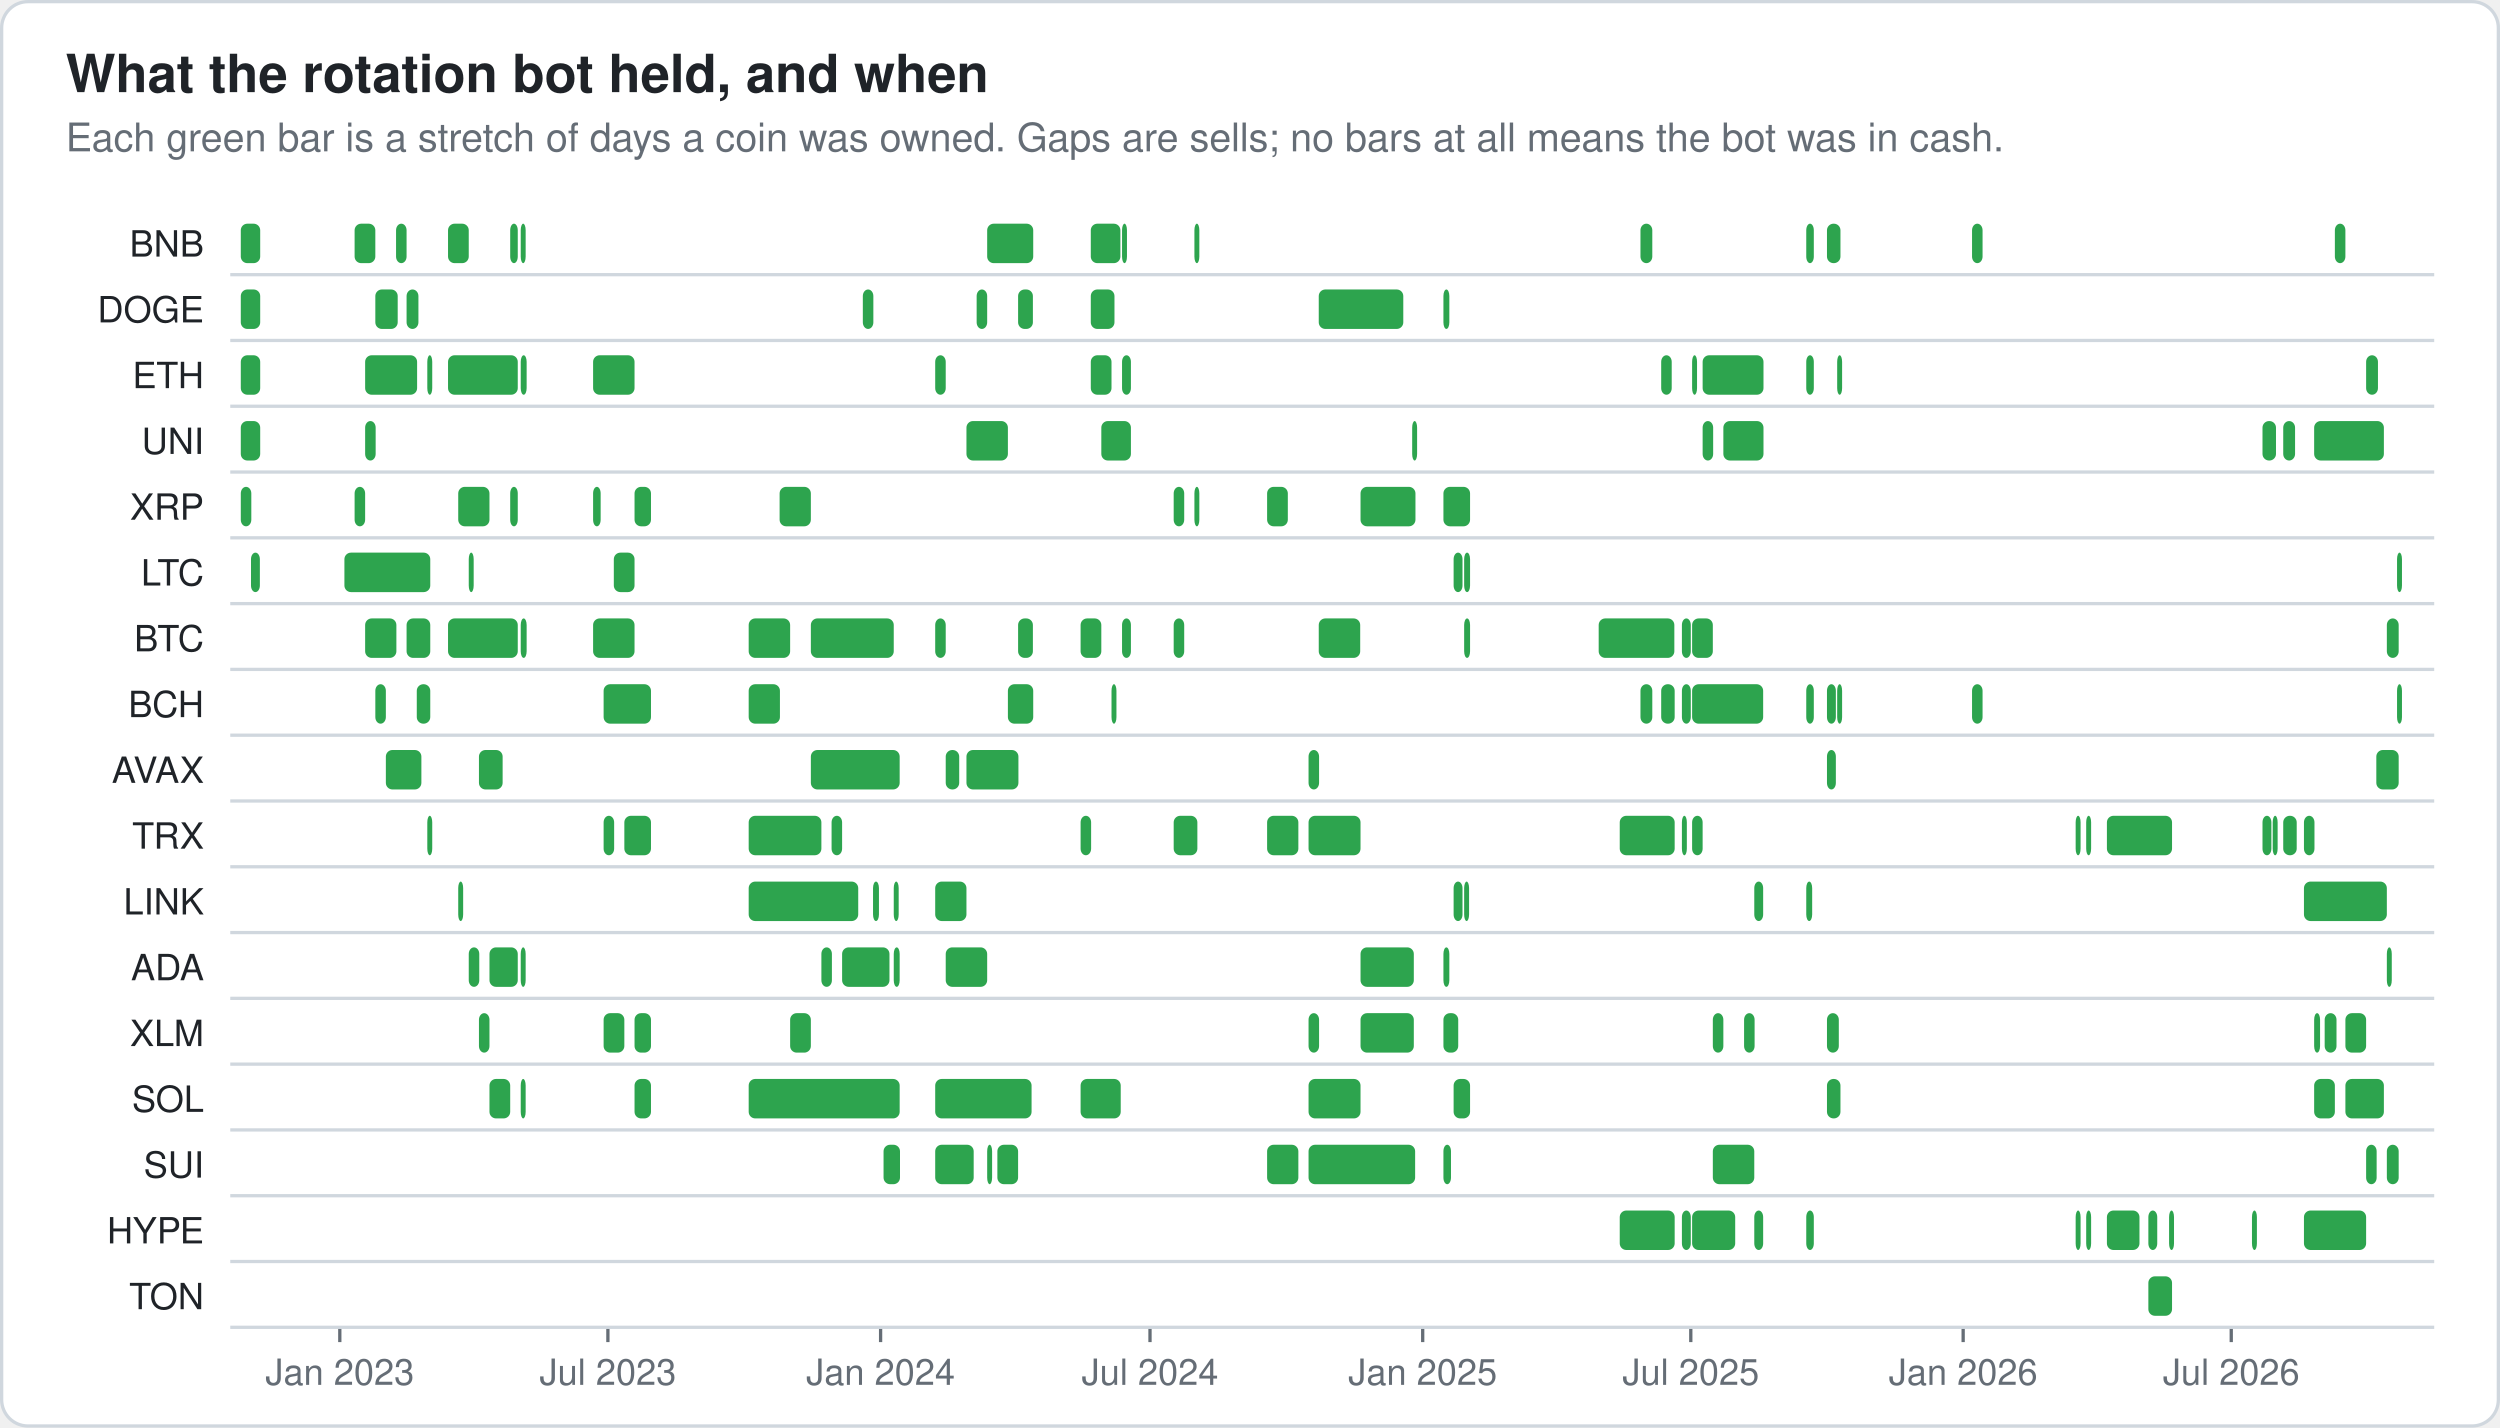
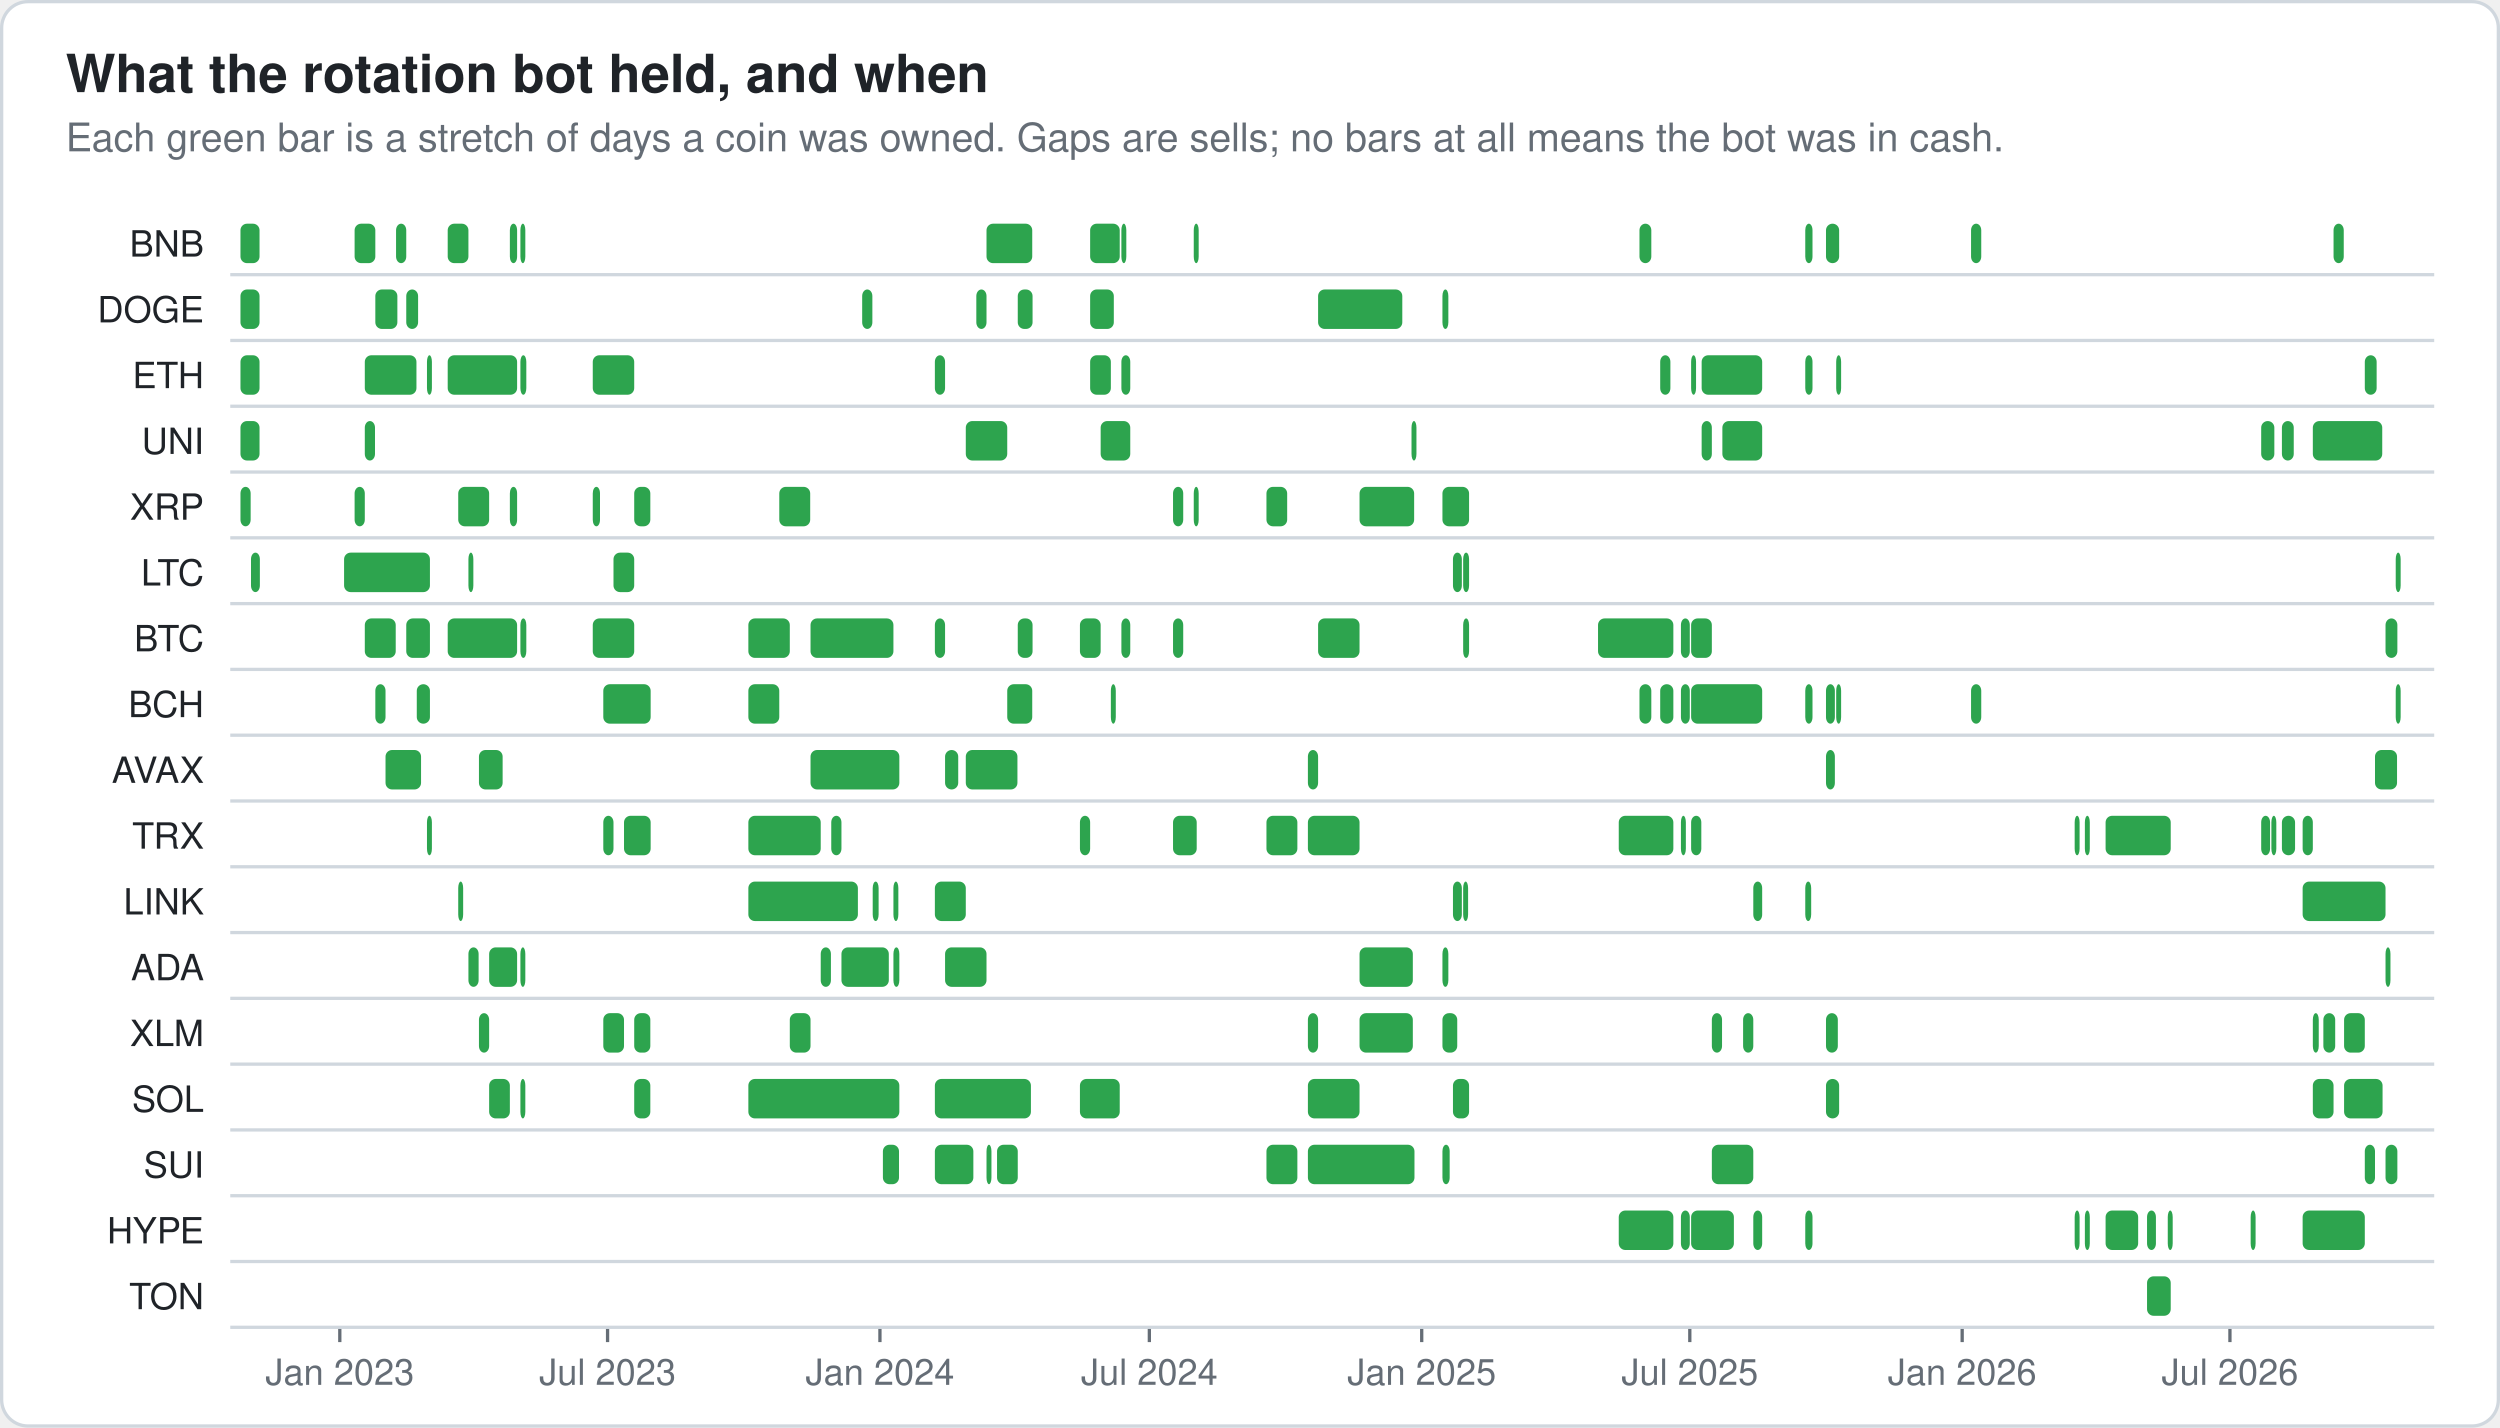
<svg xmlns="http://www.w3.org/2000/svg" width="760" height="434" viewBox="0 0 760 434" font-family="Helvetica, Arial, sans-serif">
  <rect x="0.5" y="0.5" width="759" height="433" rx="8" fill="#ffffff" stroke="#d0d7de" />
  <text x="20" y="28" font-size="16" font-weight="bold" fill="#1f2328">What the rotation bot held, and when</text>
  <text x="20" y="46" font-size="12" fill="#656d76">Each green bar is a stretch of days a coin was owned. Gaps are sells; no bars at all means the bot was in cash.</text>
  <text x="62" y="78" font-size="11" text-anchor="end" fill="#1f2328">BNB</text>
  <line x1="70" y1="83.5" x2="740" y2="83.5" stroke="#d0d7de" />
-   <rect x="73.2" y="68" width="5.9" height="12" rx="2" fill="#2da44e" />
+   <rect x="73.1" y="68" width="5.8" height="12" rx="2" fill="#2da44e" />
  <rect x="107.8" y="68" width="6.3" height="12" rx="2" fill="#2da44e" />
-   <rect x="120.4" y="68" width="3.2" height="12" rx="2" fill="#2da44e" />
-   <rect x="136.2" y="68" width="6.3" height="12" rx="2" fill="#2da44e" />
-   <rect x="155.1" y="68" width="2.3" height="12" rx="2" fill="#2da44e" />
-   <rect x="158.3" y="68" width="1.5" height="12" rx="2" fill="#2da44e" />
-   <rect x="300.1" y="68" width="14.0" height="12" rx="2" fill="#2da44e" />
-   <rect x="331.6" y="68" width="9.0" height="12" rx="2" fill="#2da44e" />
-   <rect x="341.1" y="68" width="1.5" height="12" rx="2" fill="#2da44e" />
-   <rect x="363.1" y="68" width="1.5" height="12" rx="2" fill="#2da44e" />
-   <rect x="498.7" y="68" width="3.6" height="12" rx="2" fill="#2da44e" />
-   <rect x="549.1" y="68" width="2.3" height="12" rx="2" fill="#2da44e" />
-   <rect x="555.4" y="68" width="4.1" height="12" rx="2" fill="#2da44e" />
-   <rect x="599.5" y="68" width="3.2" height="12" rx="2" fill="#2da44e" />
-   <rect x="709.8" y="68" width="3.2" height="12" rx="2" fill="#2da44e" />
+   <rect x="120.4" y="68" width="3.1" height="12" rx="2" fill="#2da44e" />
+   <rect x="136.1" y="68" width="6.3" height="12" rx="2" fill="#2da44e" />
+   <rect x="155.0" y="68" width="2.2" height="12" rx="2" fill="#2da44e" />
+   <rect x="158.2" y="68" width="1.5" height="12" rx="2" fill="#2da44e" />
+   <rect x="299.9" y="68" width="13.9" height="12" rx="2" fill="#2da44e" />
+   <rect x="331.4" y="68" width="9.0" height="12" rx="2" fill="#2da44e" />
+   <rect x="340.9" y="68" width="1.5" height="12" rx="2" fill="#2da44e" />
+   <rect x="362.9" y="68" width="1.5" height="12" rx="2" fill="#2da44e" />
+   <rect x="498.4" y="68" width="3.6" height="12" rx="2" fill="#2da44e" />
+   <rect x="548.8" y="68" width="2.2" height="12" rx="2" fill="#2da44e" />
+   <rect x="555.1" y="68" width="4.0" height="12" rx="2" fill="#2da44e" />
+   <rect x="599.2" y="68" width="3.1" height="12" rx="2" fill="#2da44e" />
+   <rect x="709.4" y="68" width="3.1" height="12" rx="2" fill="#2da44e" />
  <text x="62" y="98" font-size="11" text-anchor="end" fill="#1f2328">DOGE</text>
  <line x1="70" y1="103.5" x2="740" y2="103.5" stroke="#d0d7de" />
-   <rect x="73.2" y="88" width="5.9" height="12" rx="2" fill="#2da44e" />
-   <rect x="114.1" y="88" width="6.8" height="12" rx="2" fill="#2da44e" />
-   <rect x="123.6" y="88" width="3.6" height="12" rx="2" fill="#2da44e" />
-   <rect x="262.3" y="88" width="3.2" height="12" rx="2" fill="#2da44e" />
-   <rect x="296.9" y="88" width="3.2" height="12" rx="2" fill="#2da44e" />
-   <rect x="309.5" y="88" width="4.5" height="12" rx="2" fill="#2da44e" />
-   <rect x="331.6" y="88" width="7.2" height="12" rx="2" fill="#2da44e" />
-   <rect x="400.9" y="88" width="25.7" height="12" rx="2" fill="#2da44e" />
-   <rect x="438.8" y="88" width="1.8" height="12" rx="2" fill="#2da44e" />
+   <rect x="73.1" y="88" width="5.8" height="12" rx="2" fill="#2da44e" />
+   <rect x="114.1" y="88" width="6.7" height="12" rx="2" fill="#2da44e" />
+   <rect x="123.5" y="88" width="3.6" height="12" rx="2" fill="#2da44e" />
+   <rect x="262.1" y="88" width="3.1" height="12" rx="2" fill="#2da44e" />
+   <rect x="296.8" y="88" width="3.1" height="12" rx="2" fill="#2da44e" />
+   <rect x="309.4" y="88" width="4.5" height="12" rx="2" fill="#2da44e" />
+   <rect x="331.4" y="88" width="7.2" height="12" rx="2" fill="#2da44e" />
+   <rect x="400.7" y="88" width="25.6" height="12" rx="2" fill="#2da44e" />
+   <rect x="438.5" y="88" width="1.8" height="12" rx="2" fill="#2da44e" />
  <text x="62" y="118" font-size="11" text-anchor="end" fill="#1f2328">ETH</text>
  <line x1="70" y1="123.5" x2="740" y2="123.5" stroke="#d0d7de" />
-   <rect x="73.2" y="108" width="5.9" height="12" rx="2" fill="#2da44e" />
-   <rect x="111.0" y="108" width="15.8" height="12" rx="2" fill="#2da44e" />
-   <rect x="129.9" y="108" width="1.5" height="12" rx="2" fill="#2da44e" />
-   <rect x="136.2" y="108" width="21.2" height="12" rx="2" fill="#2da44e" />
-   <rect x="158.3" y="108" width="1.8" height="12" rx="2" fill="#2da44e" />
-   <rect x="180.3" y="108" width="12.6" height="12" rx="2" fill="#2da44e" />
-   <rect x="284.3" y="108" width="3.2" height="12" rx="2" fill="#2da44e" />
-   <rect x="331.6" y="108" width="6.3" height="12" rx="2" fill="#2da44e" />
-   <rect x="341.1" y="108" width="2.7" height="12" rx="2" fill="#2da44e" />
-   <rect x="505.0" y="108" width="3.2" height="12" rx="2" fill="#2da44e" />
-   <rect x="514.4" y="108" width="1.5" height="12" rx="2" fill="#2da44e" />
-   <rect x="517.6" y="108" width="18.5" height="12" rx="2" fill="#2da44e" />
-   <rect x="549.1" y="108" width="2.3" height="12" rx="2" fill="#2da44e" />
-   <rect x="558.5" y="108" width="1.5" height="12" rx="2" fill="#2da44e" />
-   <rect x="719.3" y="108" width="3.6" height="12" rx="2" fill="#2da44e" />
+   <rect x="73.1" y="108" width="5.8" height="12" rx="2" fill="#2da44e" />
+   <rect x="110.9" y="108" width="15.7" height="12" rx="2" fill="#2da44e" />
+   <rect x="129.8" y="108" width="1.5" height="12" rx="2" fill="#2da44e" />
+   <rect x="136.1" y="108" width="21.1" height="12" rx="2" fill="#2da44e" />
+   <rect x="158.2" y="108" width="1.8" height="12" rx="2" fill="#2da44e" />
+   <rect x="180.2" y="108" width="12.6" height="12" rx="2" fill="#2da44e" />
+   <rect x="284.2" y="108" width="3.1" height="12" rx="2" fill="#2da44e" />
+   <rect x="331.4" y="108" width="6.3" height="12" rx="2" fill="#2da44e" />
+   <rect x="340.9" y="108" width="2.7" height="12" rx="2" fill="#2da44e" />
+   <rect x="504.7" y="108" width="3.1" height="12" rx="2" fill="#2da44e" />
+   <rect x="514.1" y="108" width="1.5" height="12" rx="2" fill="#2da44e" />
+   <rect x="517.3" y="108" width="18.4" height="12" rx="2" fill="#2da44e" />
+   <rect x="548.8" y="108" width="2.2" height="12" rx="2" fill="#2da44e" />
+   <rect x="558.2" y="108" width="1.5" height="12" rx="2" fill="#2da44e" />
+   <rect x="718.9" y="108" width="3.6" height="12" rx="2" fill="#2da44e" />
  <text x="62" y="138" font-size="11" text-anchor="end" fill="#1f2328">UNI</text>
  <line x1="70" y1="143.5" x2="740" y2="143.5" stroke="#d0d7de" />
-   <rect x="73.2" y="128" width="5.9" height="12" rx="2" fill="#2da44e" />
-   <rect x="111.0" y="128" width="3.2" height="12" rx="2" fill="#2da44e" />
-   <rect x="293.8" y="128" width="12.6" height="12" rx="2" fill="#2da44e" />
-   <rect x="334.8" y="128" width="9.0" height="12" rx="2" fill="#2da44e" />
-   <rect x="429.3" y="128" width="1.5" height="12" rx="2" fill="#2da44e" />
-   <rect x="517.6" y="128" width="3.2" height="12" rx="2" fill="#2da44e" />
-   <rect x="523.9" y="128" width="12.2" height="12" rx="2" fill="#2da44e" />
-   <rect x="687.8" y="128" width="4.1" height="12" rx="2" fill="#2da44e" />
-   <rect x="694.1" y="128" width="3.6" height="12" rx="2" fill="#2da44e" />
-   <rect x="703.5" y="128" width="21.2" height="12" rx="2" fill="#2da44e" />
+   <rect x="73.1" y="128" width="5.8" height="12" rx="2" fill="#2da44e" />
+   <rect x="110.9" y="128" width="3.1" height="12" rx="2" fill="#2da44e" />
+   <rect x="293.6" y="128" width="12.6" height="12" rx="2" fill="#2da44e" />
+   <rect x="334.6" y="128" width="9.0" height="12" rx="2" fill="#2da44e" />
+   <rect x="429.1" y="128" width="1.5" height="12" rx="2" fill="#2da44e" />
+   <rect x="517.3" y="128" width="3.1" height="12" rx="2" fill="#2da44e" />
+   <rect x="523.6" y="128" width="12.1" height="12" rx="2" fill="#2da44e" />
+   <rect x="687.4" y="128" width="4.0" height="12" rx="2" fill="#2da44e" />
+   <rect x="693.7" y="128" width="3.6" height="12" rx="2" fill="#2da44e" />
+   <rect x="703.1" y="128" width="21.1" height="12" rx="2" fill="#2da44e" />
  <text x="62" y="158" font-size="11" text-anchor="end" fill="#1f2328">XRP</text>
  <line x1="70" y1="163.5" x2="740" y2="163.5" stroke="#d0d7de" />
-   <rect x="73.2" y="148" width="3.2" height="12" rx="2" fill="#2da44e" />
-   <rect x="107.8" y="148" width="3.2" height="12" rx="2" fill="#2da44e" />
-   <rect x="139.3" y="148" width="9.5" height="12" rx="2" fill="#2da44e" />
-   <rect x="155.1" y="148" width="2.3" height="12" rx="2" fill="#2da44e" />
-   <rect x="180.3" y="148" width="2.3" height="12" rx="2" fill="#2da44e" />
-   <rect x="192.9" y="148" width="5.0" height="12" rx="2" fill="#2da44e" />
-   <rect x="237.0" y="148" width="9.5" height="12" rx="2" fill="#2da44e" />
-   <rect x="356.8" y="148" width="3.2" height="12" rx="2" fill="#2da44e" />
-   <rect x="363.1" y="148" width="1.5" height="12" rx="2" fill="#2da44e" />
-   <rect x="385.2" y="148" width="6.3" height="12" rx="2" fill="#2da44e" />
-   <rect x="413.6" y="148" width="16.7" height="12" rx="2" fill="#2da44e" />
-   <rect x="438.8" y="148" width="8.1" height="12" rx="2" fill="#2da44e" />
+   <rect x="73.1" y="148" width="3.1" height="12" rx="2" fill="#2da44e" />
+   <rect x="107.8" y="148" width="3.1" height="12" rx="2" fill="#2da44e" />
+   <rect x="139.3" y="148" width="9.4" height="12" rx="2" fill="#2da44e" />
+   <rect x="155.0" y="148" width="2.2" height="12" rx="2" fill="#2da44e" />
+   <rect x="180.2" y="148" width="2.2" height="12" rx="2" fill="#2da44e" />
+   <rect x="192.8" y="148" width="4.9" height="12" rx="2" fill="#2da44e" />
+   <rect x="236.9" y="148" width="9.4" height="12" rx="2" fill="#2da44e" />
+   <rect x="356.6" y="148" width="3.1" height="12" rx="2" fill="#2da44e" />
+   <rect x="362.9" y="148" width="1.5" height="12" rx="2" fill="#2da44e" />
+   <rect x="385.0" y="148" width="6.3" height="12" rx="2" fill="#2da44e" />
+   <rect x="413.3" y="148" width="16.6" height="12" rx="2" fill="#2da44e" />
+   <rect x="438.5" y="148" width="8.1" height="12" rx="2" fill="#2da44e" />
  <text x="62" y="178" font-size="11" text-anchor="end" fill="#1f2328">LTC</text>
  <line x1="70" y1="183.5" x2="740" y2="183.5" stroke="#d0d7de" />
  <rect x="76.3" y="168" width="2.7" height="12" rx="2" fill="#2da44e" />
-   <rect x="104.7" y="168" width="26.1" height="12" rx="2" fill="#2da44e" />
-   <rect x="142.5" y="168" width="1.5" height="12" rx="2" fill="#2da44e" />
-   <rect x="186.6" y="168" width="6.3" height="12" rx="2" fill="#2da44e" />
-   <rect x="441.9" y="168" width="2.7" height="12" rx="2" fill="#2da44e" />
-   <rect x="445.1" y="168" width="1.8" height="12" rx="2" fill="#2da44e" />
-   <rect x="728.7" y="168" width="1.5" height="12" rx="2" fill="#2da44e" />
+   <rect x="104.6" y="168" width="26.1" height="12" rx="2" fill="#2da44e" />
+   <rect x="142.4" y="168" width="1.5" height="12" rx="2" fill="#2da44e" />
+   <rect x="186.5" y="168" width="6.3" height="12" rx="2" fill="#2da44e" />
+   <rect x="441.7" y="168" width="2.7" height="12" rx="2" fill="#2da44e" />
+   <rect x="444.8" y="168" width="1.8" height="12" rx="2" fill="#2da44e" />
+   <rect x="728.3" y="168" width="1.5" height="12" rx="2" fill="#2da44e" />
  <text x="62" y="198" font-size="11" text-anchor="end" fill="#1f2328">BTC</text>
  <line x1="70" y1="203.5" x2="740" y2="203.5" stroke="#d0d7de" />
-   <rect x="111.0" y="188" width="9.5" height="12" rx="2" fill="#2da44e" />
-   <rect x="123.6" y="188" width="7.2" height="12" rx="2" fill="#2da44e" />
-   <rect x="136.2" y="188" width="21.2" height="12" rx="2" fill="#2da44e" />
-   <rect x="158.3" y="188" width="1.8" height="12" rx="2" fill="#2da44e" />
-   <rect x="180.3" y="188" width="12.6" height="12" rx="2" fill="#2da44e" />
-   <rect x="227.6" y="188" width="12.6" height="12" rx="2" fill="#2da44e" />
-   <rect x="246.5" y="188" width="25.2" height="12" rx="2" fill="#2da44e" />
-   <rect x="284.3" y="188" width="3.2" height="12" rx="2" fill="#2da44e" />
-   <rect x="309.5" y="188" width="4.5" height="12" rx="2" fill="#2da44e" />
-   <rect x="328.5" y="188" width="6.3" height="12" rx="2" fill="#2da44e" />
-   <rect x="341.1" y="188" width="2.7" height="12" rx="2" fill="#2da44e" />
-   <rect x="356.8" y="188" width="3.2" height="12" rx="2" fill="#2da44e" />
-   <rect x="400.9" y="188" width="12.6" height="12" rx="2" fill="#2da44e" />
-   <rect x="445.1" y="188" width="1.8" height="12" rx="2" fill="#2da44e" />
-   <rect x="486.0" y="188" width="23.0" height="12" rx="2" fill="#2da44e" />
-   <rect x="511.3" y="188" width="2.7" height="12" rx="2" fill="#2da44e" />
-   <rect x="514.4" y="188" width="6.3" height="12" rx="2" fill="#2da44e" />
-   <rect x="725.6" y="188" width="3.6" height="12" rx="2" fill="#2da44e" />
+   <rect x="110.9" y="188" width="9.4" height="12" rx="2" fill="#2da44e" />
+   <rect x="123.5" y="188" width="7.2" height="12" rx="2" fill="#2da44e" />
+   <rect x="136.1" y="188" width="21.1" height="12" rx="2" fill="#2da44e" />
+   <rect x="158.2" y="188" width="1.8" height="12" rx="2" fill="#2da44e" />
+   <rect x="180.2" y="188" width="12.6" height="12" rx="2" fill="#2da44e" />
+   <rect x="227.5" y="188" width="12.6" height="12" rx="2" fill="#2da44e" />
+   <rect x="246.4" y="188" width="25.2" height="12" rx="2" fill="#2da44e" />
+   <rect x="284.2" y="188" width="3.1" height="12" rx="2" fill="#2da44e" />
+   <rect x="309.4" y="188" width="4.5" height="12" rx="2" fill="#2da44e" />
+   <rect x="328.3" y="188" width="6.3" height="12" rx="2" fill="#2da44e" />
+   <rect x="340.9" y="188" width="2.7" height="12" rx="2" fill="#2da44e" />
+   <rect x="356.6" y="188" width="3.1" height="12" rx="2" fill="#2da44e" />
+   <rect x="400.7" y="188" width="12.6" height="12" rx="2" fill="#2da44e" />
+   <rect x="444.8" y="188" width="1.8" height="12" rx="2" fill="#2da44e" />
+   <rect x="485.8" y="188" width="22.9" height="12" rx="2" fill="#2da44e" />
+   <rect x="511.0" y="188" width="2.7" height="12" rx="2" fill="#2da44e" />
+   <rect x="514.1" y="188" width="6.3" height="12" rx="2" fill="#2da44e" />
+   <rect x="725.2" y="188" width="3.6" height="12" rx="2" fill="#2da44e" />
  <text x="62" y="218" font-size="11" text-anchor="end" fill="#1f2328">BCH</text>
  <line x1="70" y1="223.5" x2="740" y2="223.5" stroke="#d0d7de" />
-   <rect x="114.1" y="208" width="3.2" height="12" rx="2" fill="#2da44e" />
-   <rect x="126.7" y="208" width="4.1" height="12" rx="2" fill="#2da44e" />
-   <rect x="183.5" y="208" width="14.4" height="12" rx="2" fill="#2da44e" />
-   <rect x="227.6" y="208" width="9.5" height="12" rx="2" fill="#2da44e" />
-   <rect x="306.4" y="208" width="7.7" height="12" rx="2" fill="#2da44e" />
-   <rect x="337.9" y="208" width="1.5" height="12" rx="2" fill="#2da44e" />
-   <rect x="498.7" y="208" width="3.6" height="12" rx="2" fill="#2da44e" />
-   <rect x="505.0" y="208" width="4.1" height="12" rx="2" fill="#2da44e" />
-   <rect x="511.3" y="208" width="2.7" height="12" rx="2" fill="#2da44e" />
-   <rect x="514.4" y="208" width="21.6" height="12" rx="2" fill="#2da44e" />
-   <rect x="549.1" y="208" width="2.3" height="12" rx="2" fill="#2da44e" />
-   <rect x="555.4" y="208" width="2.7" height="12" rx="2" fill="#2da44e" />
-   <rect x="558.5" y="208" width="1.5" height="12" rx="2" fill="#2da44e" />
-   <rect x="599.5" y="208" width="3.2" height="12" rx="2" fill="#2da44e" />
-   <rect x="728.7" y="208" width="1.5" height="12" rx="2" fill="#2da44e" />
+   <rect x="114.1" y="208" width="3.1" height="12" rx="2" fill="#2da44e" />
+   <rect x="126.7" y="208" width="4.0" height="12" rx="2" fill="#2da44e" />
+   <rect x="183.4" y="208" width="14.4" height="12" rx="2" fill="#2da44e" />
+   <rect x="227.5" y="208" width="9.4" height="12" rx="2" fill="#2da44e" />
+   <rect x="306.2" y="208" width="7.6" height="12" rx="2" fill="#2da44e" />
+   <rect x="337.7" y="208" width="1.5" height="12" rx="2" fill="#2da44e" />
+   <rect x="498.4" y="208" width="3.6" height="12" rx="2" fill="#2da44e" />
+   <rect x="504.7" y="208" width="4.0" height="12" rx="2" fill="#2da44e" />
+   <rect x="511.0" y="208" width="2.7" height="12" rx="2" fill="#2da44e" />
+   <rect x="514.1" y="208" width="21.6" height="12" rx="2" fill="#2da44e" />
+   <rect x="548.8" y="208" width="2.2" height="12" rx="2" fill="#2da44e" />
+   <rect x="555.1" y="208" width="2.7" height="12" rx="2" fill="#2da44e" />
+   <rect x="558.2" y="208" width="1.5" height="12" rx="2" fill="#2da44e" />
+   <rect x="599.2" y="208" width="3.1" height="12" rx="2" fill="#2da44e" />
+   <rect x="728.3" y="208" width="1.5" height="12" rx="2" fill="#2da44e" />
  <text x="62" y="238" font-size="11" text-anchor="end" fill="#1f2328">AVAX</text>
  <line x1="70" y1="243.5" x2="740" y2="243.5" stroke="#d0d7de" />
-   <rect x="117.3" y="228" width="10.8" height="12" rx="2" fill="#2da44e" />
+   <rect x="117.2" y="228" width="10.8" height="12" rx="2" fill="#2da44e" />
  <rect x="145.6" y="228" width="7.2" height="12" rx="2" fill="#2da44e" />
-   <rect x="246.5" y="228" width="27.0" height="12" rx="2" fill="#2da44e" />
-   <rect x="287.5" y="228" width="4.1" height="12" rx="2" fill="#2da44e" />
-   <rect x="293.8" y="228" width="15.8" height="12" rx="2" fill="#2da44e" />
-   <rect x="397.8" y="228" width="3.2" height="12" rx="2" fill="#2da44e" />
-   <rect x="555.4" y="228" width="2.7" height="12" rx="2" fill="#2da44e" />
-   <rect x="722.4" y="228" width="6.8" height="12" rx="2" fill="#2da44e" />
+   <rect x="246.4" y="228" width="27.0" height="12" rx="2" fill="#2da44e" />
+   <rect x="287.3" y="228" width="4.0" height="12" rx="2" fill="#2da44e" />
+   <rect x="293.6" y="228" width="15.7" height="12" rx="2" fill="#2da44e" />
+   <rect x="397.6" y="228" width="3.1" height="12" rx="2" fill="#2da44e" />
+   <rect x="555.1" y="228" width="2.7" height="12" rx="2" fill="#2da44e" />
+   <rect x="722.0" y="228" width="6.7" height="12" rx="2" fill="#2da44e" />
  <text x="62" y="258" font-size="11" text-anchor="end" fill="#1f2328">TRX</text>
  <line x1="70" y1="263.5" x2="740" y2="263.5" stroke="#d0d7de" />
-   <rect x="129.9" y="248" width="1.5" height="12" rx="2" fill="#2da44e" />
-   <rect x="183.5" y="248" width="3.2" height="12" rx="2" fill="#2da44e" />
-   <rect x="189.8" y="248" width="8.1" height="12" rx="2" fill="#2da44e" />
-   <rect x="227.6" y="248" width="22.1" height="12" rx="2" fill="#2da44e" />
-   <rect x="252.8" y="248" width="3.2" height="12" rx="2" fill="#2da44e" />
-   <rect x="328.5" y="248" width="3.2" height="12" rx="2" fill="#2da44e" />
-   <rect x="356.8" y="248" width="7.2" height="12" rx="2" fill="#2da44e" />
-   <rect x="385.2" y="248" width="9.5" height="12" rx="2" fill="#2da44e" />
-   <rect x="397.8" y="248" width="15.8" height="12" rx="2" fill="#2da44e" />
-   <rect x="492.4" y="248" width="16.7" height="12" rx="2" fill="#2da44e" />
-   <rect x="511.3" y="248" width="1.5" height="12" rx="2" fill="#2da44e" />
-   <rect x="514.4" y="248" width="3.2" height="12" rx="2" fill="#2da44e" />
-   <rect x="631.0" y="248" width="1.5" height="12" rx="2" fill="#2da44e" />
-   <rect x="634.2" y="248" width="1.5" height="12" rx="2" fill="#2da44e" />
-   <rect x="640.5" y="248" width="19.8" height="12" rx="2" fill="#2da44e" />
-   <rect x="687.8" y="248" width="2.7" height="12" rx="2" fill="#2da44e" />
-   <rect x="690.9" y="248" width="1.5" height="12" rx="2" fill="#2da44e" />
-   <rect x="694.1" y="248" width="4.1" height="12" rx="2" fill="#2da44e" />
-   <rect x="700.4" y="248" width="3.2" height="12" rx="2" fill="#2da44e" />
+   <rect x="129.8" y="248" width="1.5" height="12" rx="2" fill="#2da44e" />
+   <rect x="183.4" y="248" width="3.1" height="12" rx="2" fill="#2da44e" />
+   <rect x="189.7" y="248" width="8.1" height="12" rx="2" fill="#2da44e" />
+   <rect x="227.5" y="248" width="22.0" height="12" rx="2" fill="#2da44e" />
+   <rect x="252.7" y="248" width="3.1" height="12" rx="2" fill="#2da44e" />
+   <rect x="328.3" y="248" width="3.1" height="12" rx="2" fill="#2da44e" />
+   <rect x="356.6" y="248" width="7.2" height="12" rx="2" fill="#2da44e" />
+   <rect x="385.0" y="248" width="9.4" height="12" rx="2" fill="#2da44e" />
+   <rect x="397.6" y="248" width="15.7" height="12" rx="2" fill="#2da44e" />
+   <rect x="492.1" y="248" width="16.6" height="12" rx="2" fill="#2da44e" />
+   <rect x="511.0" y="248" width="1.5" height="12" rx="2" fill="#2da44e" />
+   <rect x="514.1" y="248" width="3.1" height="12" rx="2" fill="#2da44e" />
+   <rect x="630.7" y="248" width="1.5" height="12" rx="2" fill="#2da44e" />
+   <rect x="633.8" y="248" width="1.5" height="12" rx="2" fill="#2da44e" />
+   <rect x="640.1" y="248" width="19.8" height="12" rx="2" fill="#2da44e" />
+   <rect x="687.4" y="248" width="2.7" height="12" rx="2" fill="#2da44e" />
+   <rect x="690.5" y="248" width="1.5" height="12" rx="2" fill="#2da44e" />
+   <rect x="693.7" y="248" width="4.0" height="12" rx="2" fill="#2da44e" />
+   <rect x="700.0" y="248" width="3.1" height="12" rx="2" fill="#2da44e" />
  <text x="62" y="278" font-size="11" text-anchor="end" fill="#1f2328">LINK</text>
  <line x1="70" y1="283.5" x2="740" y2="283.5" stroke="#d0d7de" />
  <rect x="139.3" y="268" width="1.5" height="12" rx="2" fill="#2da44e" />
-   <rect x="227.6" y="268" width="33.3" height="12" rx="2" fill="#2da44e" />
-   <rect x="265.4" y="268" width="1.8" height="12" rx="2" fill="#2da44e" />
-   <rect x="271.7" y="268" width="1.5" height="12" rx="2" fill="#2da44e" />
-   <rect x="284.3" y="268" width="9.5" height="12" rx="2" fill="#2da44e" />
-   <rect x="441.9" y="268" width="2.7" height="12" rx="2" fill="#2da44e" />
-   <rect x="445.1" y="268" width="1.5" height="12" rx="2" fill="#2da44e" />
-   <rect x="533.3" y="268" width="2.7" height="12" rx="2" fill="#2da44e" />
-   <rect x="549.1" y="268" width="1.8" height="12" rx="2" fill="#2da44e" />
-   <rect x="700.4" y="268" width="25.2" height="12" rx="2" fill="#2da44e" />
+   <rect x="227.5" y="268" width="33.3" height="12" rx="2" fill="#2da44e" />
+   <rect x="265.3" y="268" width="1.8" height="12" rx="2" fill="#2da44e" />
+   <rect x="271.6" y="268" width="1.5" height="12" rx="2" fill="#2da44e" />
+   <rect x="284.2" y="268" width="9.4" height="12" rx="2" fill="#2da44e" />
+   <rect x="441.7" y="268" width="2.7" height="12" rx="2" fill="#2da44e" />
+   <rect x="444.8" y="268" width="1.5" height="12" rx="2" fill="#2da44e" />
+   <rect x="533.0" y="268" width="2.7" height="12" rx="2" fill="#2da44e" />
+   <rect x="548.8" y="268" width="1.8" height="12" rx="2" fill="#2da44e" />
+   <rect x="700.0" y="268" width="25.2" height="12" rx="2" fill="#2da44e" />
  <text x="62" y="298" font-size="11" text-anchor="end" fill="#1f2328">ADA</text>
  <line x1="70" y1="303.5" x2="740" y2="303.5" stroke="#d0d7de" />
-   <rect x="142.5" y="288" width="3.2" height="12" rx="2" fill="#2da44e" />
-   <rect x="148.8" y="288" width="8.6" height="12" rx="2" fill="#2da44e" />
-   <rect x="158.3" y="288" width="1.5" height="12" rx="2" fill="#2da44e" />
-   <rect x="249.7" y="288" width="3.2" height="12" rx="2" fill="#2da44e" />
-   <rect x="256.0" y="288" width="14.4" height="12" rx="2" fill="#2da44e" />
-   <rect x="271.7" y="288" width="1.8" height="12" rx="2" fill="#2da44e" />
-   <rect x="287.5" y="288" width="12.6" height="12" rx="2" fill="#2da44e" />
-   <rect x="413.6" y="288" width="16.2" height="12" rx="2" fill="#2da44e" />
-   <rect x="438.8" y="288" width="1.8" height="12" rx="2" fill="#2da44e" />
-   <rect x="725.6" y="288" width="1.5" height="12" rx="2" fill="#2da44e" />
+   <rect x="142.4" y="288" width="3.1" height="12" rx="2" fill="#2da44e" />
+   <rect x="148.7" y="288" width="8.5" height="12" rx="2" fill="#2da44e" />
+   <rect x="158.2" y="288" width="1.5" height="12" rx="2" fill="#2da44e" />
+   <rect x="249.5" y="288" width="3.1" height="12" rx="2" fill="#2da44e" />
+   <rect x="255.8" y="288" width="14.4" height="12" rx="2" fill="#2da44e" />
+   <rect x="271.6" y="288" width="1.8" height="12" rx="2" fill="#2da44e" />
+   <rect x="287.3" y="288" width="12.6" height="12" rx="2" fill="#2da44e" />
+   <rect x="413.3" y="288" width="16.2" height="12" rx="2" fill="#2da44e" />
+   <rect x="438.5" y="288" width="1.8" height="12" rx="2" fill="#2da44e" />
+   <rect x="725.2" y="288" width="1.5" height="12" rx="2" fill="#2da44e" />
  <text x="62" y="318" font-size="11" text-anchor="end" fill="#1f2328">XLM</text>
  <line x1="70" y1="323.5" x2="740" y2="323.5" stroke="#d0d7de" />
-   <rect x="145.6" y="308" width="3.2" height="12" rx="2" fill="#2da44e" />
-   <rect x="183.5" y="308" width="6.3" height="12" rx="2" fill="#2da44e" />
-   <rect x="192.9" y="308" width="5.0" height="12" rx="2" fill="#2da44e" />
-   <rect x="240.2" y="308" width="6.3" height="12" rx="2" fill="#2da44e" />
-   <rect x="397.8" y="308" width="3.2" height="12" rx="2" fill="#2da44e" />
-   <rect x="413.6" y="308" width="16.2" height="12" rx="2" fill="#2da44e" />
-   <rect x="438.8" y="308" width="4.5" height="12" rx="2" fill="#2da44e" />
-   <rect x="520.7" y="308" width="3.2" height="12" rx="2" fill="#2da44e" />
-   <rect x="530.2" y="308" width="3.2" height="12" rx="2" fill="#2da44e" />
-   <rect x="555.4" y="308" width="3.6" height="12" rx="2" fill="#2da44e" />
-   <rect x="703.5" y="308" width="1.8" height="12" rx="2" fill="#2da44e" />
-   <rect x="706.7" y="308" width="3.6" height="12" rx="2" fill="#2da44e" />
-   <rect x="713.0" y="308" width="6.3" height="12" rx="2" fill="#2da44e" />
+   <rect x="145.6" y="308" width="3.1" height="12" rx="2" fill="#2da44e" />
+   <rect x="183.4" y="308" width="6.3" height="12" rx="2" fill="#2da44e" />
+   <rect x="192.8" y="308" width="4.9" height="12" rx="2" fill="#2da44e" />
+   <rect x="240.1" y="308" width="6.3" height="12" rx="2" fill="#2da44e" />
+   <rect x="397.6" y="308" width="3.1" height="12" rx="2" fill="#2da44e" />
+   <rect x="413.3" y="308" width="16.2" height="12" rx="2" fill="#2da44e" />
+   <rect x="438.5" y="308" width="4.5" height="12" rx="2" fill="#2da44e" />
+   <rect x="520.4" y="308" width="3.1" height="12" rx="2" fill="#2da44e" />
+   <rect x="529.9" y="308" width="3.1" height="12" rx="2" fill="#2da44e" />
+   <rect x="555.1" y="308" width="3.6" height="12" rx="2" fill="#2da44e" />
+   <rect x="703.1" y="308" width="1.8" height="12" rx="2" fill="#2da44e" />
+   <rect x="706.3" y="308" width="3.6" height="12" rx="2" fill="#2da44e" />
+   <rect x="712.6" y="308" width="6.3" height="12" rx="2" fill="#2da44e" />
  <text x="62" y="338" font-size="11" text-anchor="end" fill="#1f2328">SOL</text>
  <line x1="70" y1="343.5" x2="740" y2="343.5" stroke="#d0d7de" />
-   <rect x="148.8" y="328" width="6.3" height="12" rx="2" fill="#2da44e" />
-   <rect x="158.3" y="328" width="1.5" height="12" rx="2" fill="#2da44e" />
-   <rect x="192.9" y="328" width="5.0" height="12" rx="2" fill="#2da44e" />
-   <rect x="227.6" y="328" width="45.9" height="12" rx="2" fill="#2da44e" />
-   <rect x="284.3" y="328" width="29.3" height="12" rx="2" fill="#2da44e" />
-   <rect x="328.5" y="328" width="12.2" height="12" rx="2" fill="#2da44e" />
-   <rect x="397.8" y="328" width="15.8" height="12" rx="2" fill="#2da44e" />
-   <rect x="441.9" y="328" width="5.0" height="12" rx="2" fill="#2da44e" />
-   <rect x="555.4" y="328" width="4.1" height="12" rx="2" fill="#2da44e" />
-   <rect x="703.5" y="328" width="6.3" height="12" rx="2" fill="#2da44e" />
-   <rect x="713.0" y="328" width="11.7" height="12" rx="2" fill="#2da44e" />
+   <rect x="148.7" y="328" width="6.3" height="12" rx="2" fill="#2da44e" />
+   <rect x="158.2" y="328" width="1.5" height="12" rx="2" fill="#2da44e" />
+   <rect x="192.8" y="328" width="4.9" height="12" rx="2" fill="#2da44e" />
+   <rect x="227.5" y="328" width="45.9" height="12" rx="2" fill="#2da44e" />
+   <rect x="284.2" y="328" width="29.2" height="12" rx="2" fill="#2da44e" />
+   <rect x="328.3" y="328" width="12.1" height="12" rx="2" fill="#2da44e" />
+   <rect x="397.6" y="328" width="15.7" height="12" rx="2" fill="#2da44e" />
+   <rect x="441.7" y="328" width="4.9" height="12" rx="2" fill="#2da44e" />
+   <rect x="555.1" y="328" width="4.0" height="12" rx="2" fill="#2da44e" />
+   <rect x="703.1" y="328" width="6.3" height="12" rx="2" fill="#2da44e" />
+   <rect x="712.6" y="328" width="11.7" height="12" rx="2" fill="#2da44e" />
  <text x="62" y="358" font-size="11" text-anchor="end" fill="#1f2328">SUI</text>
  <line x1="70" y1="363.5" x2="740" y2="363.5" stroke="#d0d7de" />
-   <rect x="268.6" y="348" width="5.0" height="12" rx="2" fill="#2da44e" />
-   <rect x="284.3" y="348" width="11.7" height="12" rx="2" fill="#2da44e" />
-   <rect x="300.1" y="348" width="1.5" height="12" rx="2" fill="#2da44e" />
-   <rect x="303.2" y="348" width="6.3" height="12" rx="2" fill="#2da44e" />
-   <rect x="385.2" y="348" width="9.5" height="12" rx="2" fill="#2da44e" />
-   <rect x="397.8" y="348" width="32.4" height="12" rx="2" fill="#2da44e" />
-   <rect x="438.8" y="348" width="2.3" height="12" rx="2" fill="#2da44e" />
-   <rect x="520.7" y="348" width="12.6" height="12" rx="2" fill="#2da44e" />
-   <rect x="719.3" y="348" width="3.2" height="12" rx="2" fill="#2da44e" />
-   <rect x="725.6" y="348" width="3.6" height="12" rx="2" fill="#2da44e" />
+   <rect x="268.4" y="348" width="4.9" height="12" rx="2" fill="#2da44e" />
+   <rect x="284.2" y="348" width="11.7" height="12" rx="2" fill="#2da44e" />
+   <rect x="299.9" y="348" width="1.5" height="12" rx="2" fill="#2da44e" />
+   <rect x="303.1" y="348" width="6.3" height="12" rx="2" fill="#2da44e" />
+   <rect x="385.0" y="348" width="9.4" height="12" rx="2" fill="#2da44e" />
+   <rect x="397.6" y="348" width="32.4" height="12" rx="2" fill="#2da44e" />
+   <rect x="438.5" y="348" width="2.2" height="12" rx="2" fill="#2da44e" />
+   <rect x="520.4" y="348" width="12.6" height="12" rx="2" fill="#2da44e" />
+   <rect x="718.9" y="348" width="3.1" height="12" rx="2" fill="#2da44e" />
+   <rect x="725.2" y="348" width="3.6" height="12" rx="2" fill="#2da44e" />
  <text x="62" y="378" font-size="11" text-anchor="end" fill="#1f2328">HYPE</text>
  <line x1="70" y1="383.5" x2="740" y2="383.5" stroke="#d0d7de" />
-   <rect x="492.4" y="368" width="16.7" height="12" rx="2" fill="#2da44e" />
-   <rect x="511.3" y="368" width="2.7" height="12" rx="2" fill="#2da44e" />
-   <rect x="514.4" y="368" width="13.1" height="12" rx="2" fill="#2da44e" />
-   <rect x="533.3" y="368" width="2.7" height="12" rx="2" fill="#2da44e" />
-   <rect x="549.1" y="368" width="2.3" height="12" rx="2" fill="#2da44e" />
-   <rect x="631.0" y="368" width="1.5" height="12" rx="2" fill="#2da44e" />
-   <rect x="634.2" y="368" width="1.5" height="12" rx="2" fill="#2da44e" />
-   <rect x="640.5" y="368" width="9.9" height="12" rx="2" fill="#2da44e" />
-   <rect x="653.1" y="368" width="2.7" height="12" rx="2" fill="#2da44e" />
-   <rect x="659.4" y="368" width="1.5" height="12" rx="2" fill="#2da44e" />
-   <rect x="684.6" y="368" width="1.5" height="12" rx="2" fill="#2da44e" />
-   <rect x="700.4" y="368" width="18.9" height="12" rx="2" fill="#2da44e" />
+   <rect x="492.1" y="368" width="16.6" height="12" rx="2" fill="#2da44e" />
+   <rect x="511.0" y="368" width="2.7" height="12" rx="2" fill="#2da44e" />
+   <rect x="514.1" y="368" width="13.0" height="12" rx="2" fill="#2da44e" />
+   <rect x="533.0" y="368" width="2.7" height="12" rx="2" fill="#2da44e" />
+   <rect x="548.8" y="368" width="2.2" height="12" rx="2" fill="#2da44e" />
+   <rect x="630.7" y="368" width="1.5" height="12" rx="2" fill="#2da44e" />
+   <rect x="633.8" y="368" width="1.5" height="12" rx="2" fill="#2da44e" />
+   <rect x="640.1" y="368" width="9.9" height="12" rx="2" fill="#2da44e" />
+   <rect x="652.7" y="368" width="2.7" height="12" rx="2" fill="#2da44e" />
+   <rect x="659.0" y="368" width="1.5" height="12" rx="2" fill="#2da44e" />
+   <rect x="684.2" y="368" width="1.5" height="12" rx="2" fill="#2da44e" />
+   <rect x="700.0" y="368" width="18.9" height="12" rx="2" fill="#2da44e" />
  <text x="62" y="398" font-size="11" text-anchor="end" fill="#1f2328">TON</text>
  <line x1="70" y1="403.5" x2="740" y2="403.5" stroke="#d0d7de" />
-   <rect x="653.1" y="388" width="7.2" height="12" rx="2" fill="#2da44e" />
+   <rect x="652.7" y="388" width="7.2" height="12" rx="2" fill="#2da44e" />
  <line x1="103.3" y1="404" x2="103.3" y2="408" stroke="#656d76" />
  <text x="103.3" y="421" font-size="11" text-anchor="middle" fill="#656d76">Jan 2023</text>
-   <line x1="184.8" y1="404" x2="184.8" y2="408" stroke="#656d76" />
-   <text x="184.8" y="421" font-size="11" text-anchor="middle" fill="#656d76">Jul 2023</text>
-   <line x1="267.7" y1="404" x2="267.7" y2="408" stroke="#656d76" />
-   <text x="267.7" y="421" font-size="11" text-anchor="middle" fill="#656d76">Jan 2024</text>
-   <line x1="349.6" y1="404" x2="349.6" y2="408" stroke="#656d76" />
-   <text x="349.6" y="421" font-size="11" text-anchor="middle" fill="#656d76">Jul 2024</text>
-   <line x1="432.5" y1="404" x2="432.5" y2="408" stroke="#656d76" />
-   <text x="432.5" y="421" font-size="11" text-anchor="middle" fill="#656d76">Jan 2025</text>
-   <line x1="514.0" y1="404" x2="514.0" y2="408" stroke="#656d76" />
-   <text x="514.0" y="421" font-size="11" text-anchor="middle" fill="#656d76">Jul 2025</text>
-   <line x1="596.8" y1="404" x2="596.8" y2="408" stroke="#656d76" />
-   <text x="596.8" y="421" font-size="11" text-anchor="middle" fill="#656d76">Jan 2026</text>
-   <line x1="678.3" y1="404" x2="678.3" y2="408" stroke="#656d76" />
-   <text x="678.3" y="421" font-size="11" text-anchor="middle" fill="#656d76">Jul 2026</text>
+   <line x1="184.7" y1="404" x2="184.7" y2="408" stroke="#656d76" />
+   <text x="184.7" y="421" font-size="11" text-anchor="middle" fill="#656d76">Jul 2023</text>
+   <line x1="267.5" y1="404" x2="267.5" y2="408" stroke="#656d76" />
+   <text x="267.5" y="421" font-size="11" text-anchor="middle" fill="#656d76">Jan 2024</text>
+   <line x1="349.4" y1="404" x2="349.4" y2="408" stroke="#656d76" />
+   <text x="349.4" y="421" font-size="11" text-anchor="middle" fill="#656d76">Jul 2024</text>
+   <line x1="432.2" y1="404" x2="432.2" y2="408" stroke="#656d76" />
+   <text x="432.2" y="421" font-size="11" text-anchor="middle" fill="#656d76">Jan 2025</text>
+   <line x1="513.7" y1="404" x2="513.7" y2="408" stroke="#656d76" />
+   <text x="513.7" y="421" font-size="11" text-anchor="middle" fill="#656d76">Jul 2025</text>
+   <line x1="596.5" y1="404" x2="596.5" y2="408" stroke="#656d76" />
+   <text x="596.5" y="421" font-size="11" text-anchor="middle" fill="#656d76">Jan 2026</text>
+   <line x1="677.9" y1="404" x2="677.9" y2="408" stroke="#656d76" />
+   <text x="677.9" y="421" font-size="11" text-anchor="middle" fill="#656d76">Jul 2026</text>
</svg>
